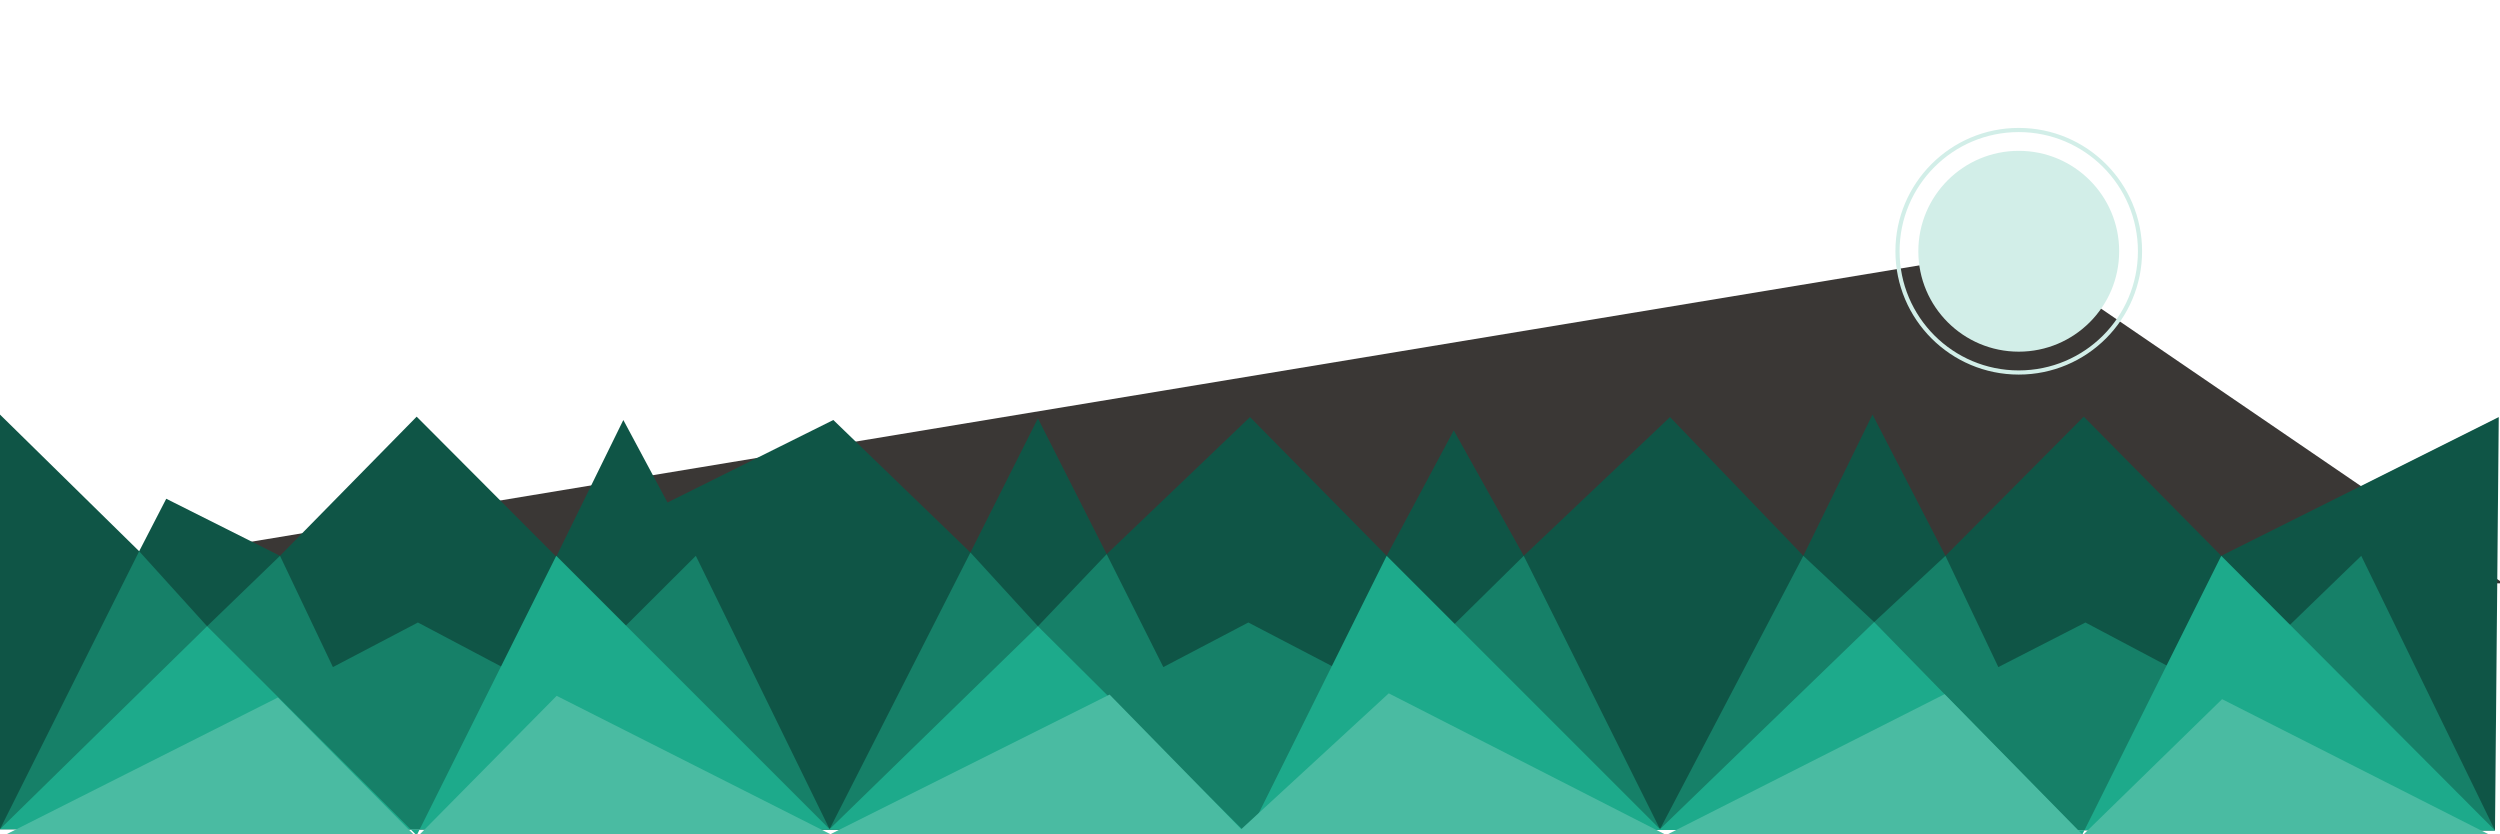
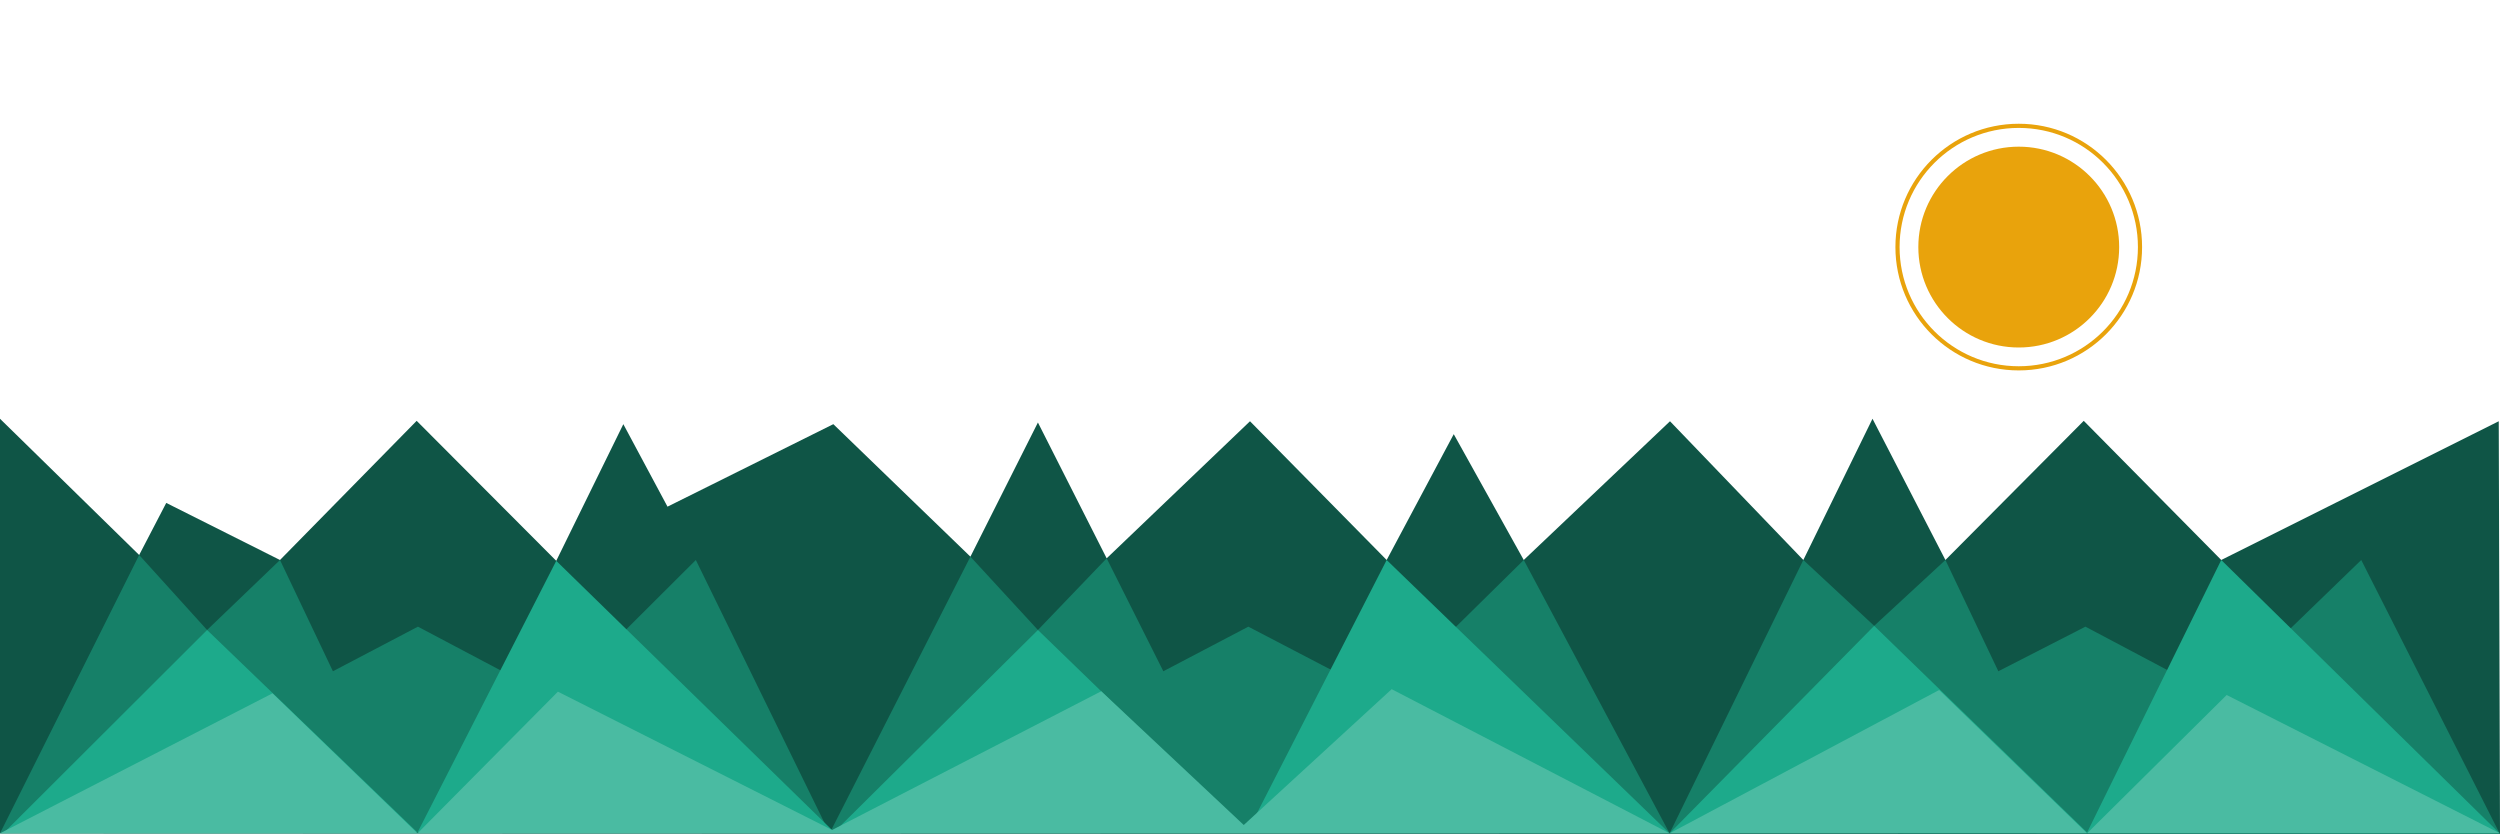
- <svg xmlns="http://www.w3.org/2000/svg" version="1.1" id="header-space" x="0px" y="0px" viewBox="42 264.5 600 200" style="enable-background:new 42 264.5 600 200;" xml:space="preserve">
-   <style type="text/css">
- 	.st0{fill:#3A3735;}
- 	.st1{fill:#0F5546;}
- 	.st2{fill:#168068;}
- 	.st3{fill:#D2EEE8;}
- 	.st4{fill:none;stroke:#D2EEE8;stroke-miterlimit:10;}
- 	.st5{fill:#1DAA8B;}
- 	.st6{fill:#4ABBA2;}
- 	.st7{opacity:0;}
- 	.st8{fill:#43CE8B;}
- </style>
-   <polygon id="XMLID_12_" class="st0" points="642.8,404.5 525.5,324.4 42,404.5 " />
-   <polygon id="XMLID_683_" class="st1" points="42,463.5 42,364 75.4,396.8 81.9,384.2 109.2,397.9 142,364.5 175.5,398.1   191.6,365.3 202.2,385.1 242,365.3 274.9,397.1 291.1,364.9 307.6,397.5 342,364.6 374.8,397.9 390.9,367.8 407.7,397.9   442.8,364.6 474.8,397.9 491.4,364 508.9,397.9 542.1,364.5 575.1,397.9 641.7,364.6 640.8,463.8 " />
-   <polygon id="XMLID_682_" class="st2" points="42,463.5 75.4,396.8 91.7,414.8 109.2,397.9 121.9,424.6 142.3,413.9 175.4,431.4   209,397.9 241.1,463.5 274.9,397.1 291.1,414.8 307.6,397.5 321.2,424.6 341.6,413.9 374.2,430.9 407.7,397.9 440.4,463.5   474.8,397.9 491.8,413.8 508.9,397.9 521.6,424.6 542.5,413.9 574.6,430.9 608.7,397.9 640.8,463.8 " />
-   <circle id="XMLID_681_" class="st3" cx="526.5" cy="324.8" r="24.1" />
-   <circle id="XMLID_680_" class="st4" cx="526.5" cy="324.8" r="29.1" />
-   <polygon id="XMLID_678_" class="st5" points="42,463.5 91.7,414.8 142,465 175.5,397.9 241.1,463.5 291.1,414.8 341.5,464.9   374.8,397.9 440.4,463.5 491.8,413.8 541.7,464.9 575.1,397.9 640.8,463.8 " />
-   <polygon id="XMLID_677_" class="st6" points="42,465.5 108.7,431.9 142,465.5 175.6,431.5 241.3,464.7 308.3,431.2 339.9,463.5   375.3,430.9 441.9,464.9 508.7,431.1 541.9,464.9 575.3,432.3 640.8,465.5 " />
-   <g id="XMLID_659_" class="st7">
-     <polygon id="XMLID_676_" class="st8" points="480.8,330.5 489.6,315.3 498.4,330.5  " />
-     <polygon id="XMLID_675_" class="st8" points="588.9,340.6 615.5,326.6 614.3,356.6  " />
-     <polygon id="XMLID_674_" class="st8" points="401,351.5 402.8,328.7 421.7,341.7  " />
-     <polygon id="XMLID_673_" class="st8" points="353.8,325.8 355.7,303 374.5,316  " />
-     <polygon id="XMLID_672_" class="st8" points="299.2,352.6 301,329.7 319.9,342.7  " />
-     <polygon id="XMLID_671_" class="st8" points="310.7,312.9 322.4,307.3 321.4,320.2  " />
-     <polygon id="XMLID_670_" class="st8" points="499.3,340.8 511,335.1 510,348  " />
-     <polygon id="XMLID_669_" class="st8" points="565.7,308.6 577.4,303 576.5,315.9  " />
-     <polygon id="XMLID_668_" class="st8" points="471.4,354.7 483.1,349.1 482.2,362  " />
-     <polygon id="XMLID_667_" class="st8" points="466.1,340.8 477.7,335.1 476.8,348  " />
-     <polygon id="XMLID_666_" class="st8" points="332.1,323.6 343.8,318 342.9,330.9  " />
-     <polygon id="XMLID_665_" class="st8" points="769.3,306.5 781,300.8 780.1,313.8  " />
-     <polygon id="XMLID_664_" class="st8" points="799.3,340.8 811,335.1 810.1,348  " />
-     <polygon id="XMLID_663_" class="st8" points="265.7,340.8 277.3,335.1 276.4,348  " />
-     <polygon id="XMLID_662_" class="st8" points="676.8,323.5 703.3,309.5 702.2,339.5  " />
-     <polygon id="XMLID_661_" class="st8" points="724.7,331.2 743.3,307.6 754.4,335.5  " />
-     <polygon id="XMLID_660_" class="st8" points="756.1,340.6 782.6,326.6 781.5,356.6  " />
+ <svg xmlns="http://www.w3.org/2000/svg" version="1.1" id="header-space" x="0px" y="0px" viewBox="0 0 600 200" enable-background="new 0 0 600 200" xml:space="preserve">
+   <polygon id="XMLID_683_" fill="#0F5546" points="0,200 0,100.5 33.4,133.2 39.9,120.7 67.2,134.4 100,101 133.5,134.6 149.6,101.8   160.2,121.6 200,101.8 232.9,133.6 249.1,101.4 265.6,134 300,101.1 332.8,134.4 348.9,104.2 365.7,134.4 400.8,101.1 432.8,134.4   449.4,100.5 466.9,134.4 500.1,101 533.1,134.4 599.7,101.1 600,200.2 " />
+   <polygon id="XMLID_682_" fill="#168068" points="0,200 33.4,133.2 49.7,151.2 67.2,134.4 79.9,161.1 100.3,150.4 133.4,167.9   167,134.4 199.1,200 232.9,133.6 249.1,151.2 265.6,134 279.2,161.1 299.6,150.4 332.2,167.4 365.7,134.4 400.7,200 432.8,134.4   449.8,150.2 466.9,134.4 479.6,161.1 500.5,150.4 532.6,167.4 566.7,134.4 599.9,200 " />
+   <circle id="XMLID_681_" fill="#E9A30C" cx="484.5" cy="59.3" r="24.1" />
+   <circle id="XMLID_680_" fill="none" stroke="#E9A30C" stroke-miterlimit="10" cx="484.5" cy="59.3" r="29.1" />
+   <polygon id="XMLID_678_" fill="#1DAA8B" points="1.1,199.7 49.7,151.2 100.2,199.8 133.5,134.6 200.2,199.7 249.1,151.2   299.3,199.8 332.8,134.4 400.7,200 449.8,150.2 500.9,199.8 500.9,199.8 533.1,134.4 599.9,200 " />
+   <polygon id="XMLID_677_" fill="#4ABBA2" points="0,200 65.4,166.4 100.2,200 133.9,166 199.7,199.2 264.3,165.9 298.5,198   334,165.4 400.7,200 465.4,165.6 500.9,200 534.4,166.8 600,200 " />
+   <g id="XMLID_659_" opacity="0">
+     <polygon id="XMLID_676_" fill="#43CE8B" points="269.1,53.2 277.9,38 286.7,53.2  " />
+     <polygon id="XMLID_675_" fill="#43CE8B" points="377.2,63.3 403.8,49.3 402.6,79.3  " />
+     <polygon id="XMLID_674_" fill="#43CE8B" points="189.3,74.2 191.1,51.4 210,64.4  " />
+     <polygon id="XMLID_673_" fill="#43CE8B" points="142.1,48.5 144,25.7 162.8,38.7  " />
+     <polygon id="XMLID_672_" fill="#43CE8B" points="87.5,75.3 89.3,52.4 108.2,65.4  " />
+     <polygon id="XMLID_671_" fill="#43CE8B" points="99,35.6 110.7,30 109.7,42.9  " />
+     <polygon id="XMLID_670_" fill="#43CE8B" points="287.6,63.5 299.3,57.8 298.3,70.7  " />
+     <polygon id="XMLID_669_" fill="#43CE8B" points="354,31.3 365.7,25.7 364.8,38.6  " />
+     <polygon id="XMLID_668_" fill="#43CE8B" points="259.7,77.4 271.4,71.8 270.5,84.7  " />
+     <polygon id="XMLID_667_" fill="#43CE8B" points="254.4,63.5 266,57.8 265.1,70.7  " />
+     <polygon id="XMLID_666_" fill="#43CE8B" points="120.4,46.3 132.1,40.7 131.2,53.6  " />
+     <polygon id="XMLID_665_" fill="#43CE8B" points="557.6,29.2 569.3,23.5 568.4,36.5  " />
+     <polygon id="XMLID_664_" fill="#43CE8B" points="587.6,63.5 599.3,57.8 598.4,70.7  " />
+     <polygon id="XMLID_663_" fill="#43CE8B" points="54,63.5 65.6,57.8 64.7,70.7  " />
+     <polygon id="XMLID_662_" fill="#43CE8B" points="465.1,46.2 491.6,32.2 490.5,62.2  " />
+     <polygon id="XMLID_661_" fill="#43CE8B" points="513,53.9 531.6,30.3 542.7,58.2  " />
+     <polygon id="XMLID_660_" fill="#43CE8B" points="544.4,63.3 570.9,49.3 569.8,79.3  " />
  </g>
</svg>
